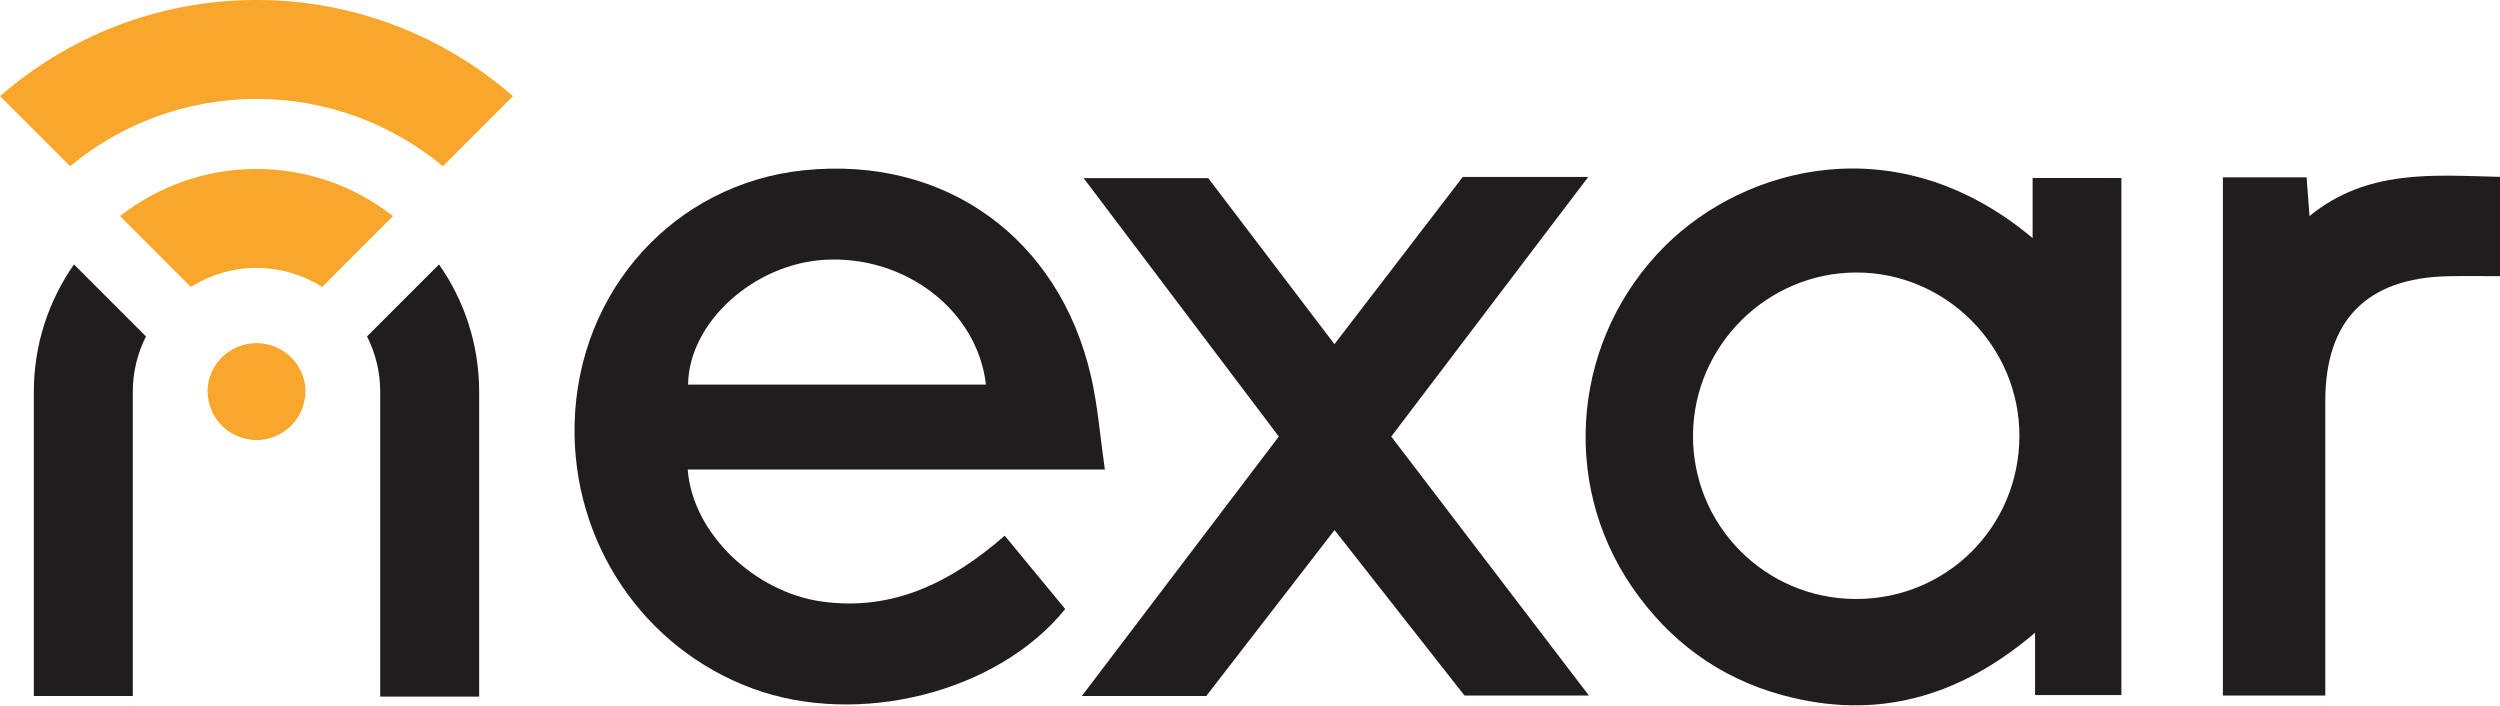
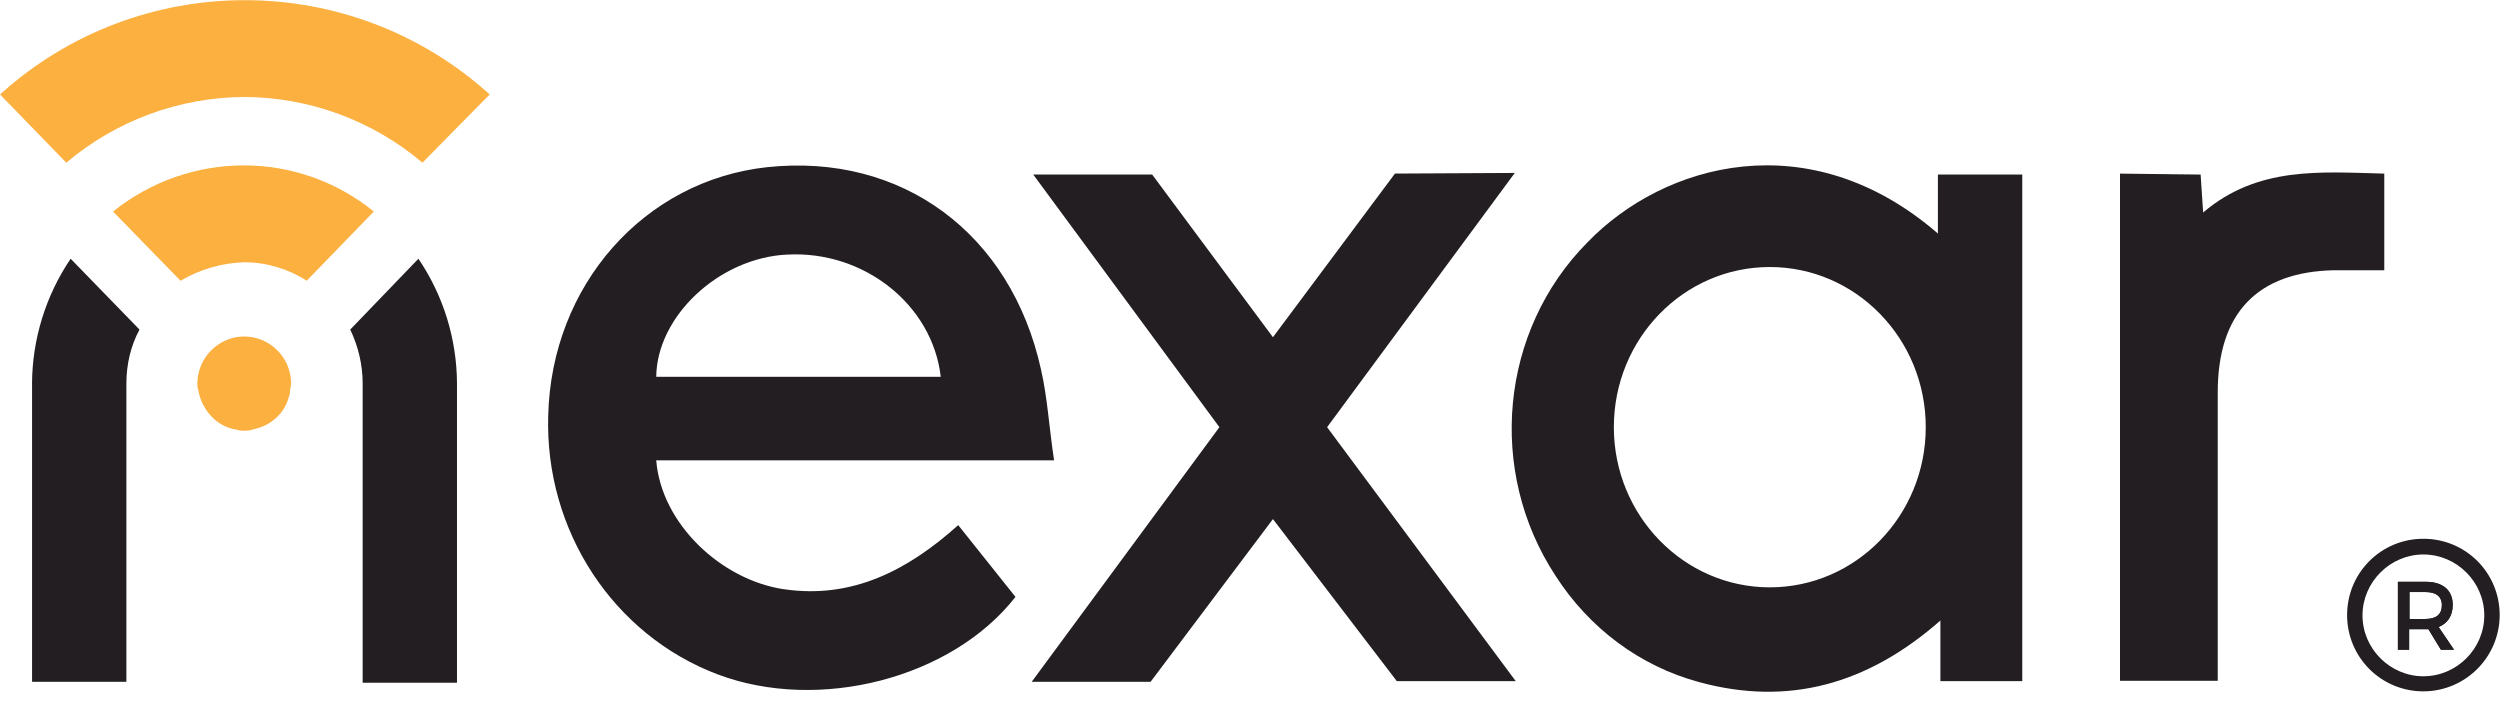
- <svg xmlns="http://www.w3.org/2000/svg" viewBox="0 0 399.813 112.8" height="112.8" width="399.813" xml:space="preserve" id="svg2" version="1.1">
-   <defs id="defs6" />
-   <g transform="matrix(1.333333,0,0,-1.333333,0,112.8)" id="g10">
-     <g transform="scale(0.1)" id="g12">
-       <path id="path14" style="fill:#211c1d;fill-opacity:1;fill-rule:nonzero;stroke:none" d="m 1754.49,633.742 c -50.92,-66.363 -101.71,-132.547 -153.89,-200.547 -52.89,69.567 -102.56,134.883 -151.42,199.153 -49.39,0 -97.35,0 -149.45,0 79.58,-105.332 156.42,-207.047 234.13,-309.922 -78.58,-103.535 -156,-205.524 -236.26,-311.27 54.04,0 101.49,0 149.2,0 50.96,65.91 101.46,131.235 153.89,199.047 54.31,-69.152 105.54,-134.375 155.84,-198.426 49.35,0 96.57,0 149.25,0 -80.68,105.711 -158.5,207.676 -237.06,310.618 78.44,103.375 155.79,205.304 236.26,311.347 -53.69,0 -100.21,0 -150.49,0" />
-       <path id="path16" style="fill:#211c1d;fill-opacity:1;fill-rule:nonzero;stroke:none" d="m 2666.25,633.313 c 0,-206.375 0,-413.29 0,-621.528 40.39,0 80.24,0 122.79,0 0,12.902 0,24.121 0,35.34 0,106 -0.02,211.996 0.01,317.996 0.03,96.766 49.75,147.426 147.02,149.563 20.45,0.449 40.92,0.066 62.56,0.066 0,41.699 0,79.488 0,119.098 -80.23,1.929 -159.2,9.679 -228.52,-47.012 -1.42,18.891 -2.4,32.043 -3.49,46.477 -33.81,0 -65.75,0 -100.37,0" />
-       <path id="path18" style="fill:#211c1d;fill-opacity:1;fill-rule:nonzero;stroke:none" d="m 2225.55,127.547 c 109.01,-0.442 196.22,86.141 196.6,195.191 0.38,107.938 -88.43,196.84 -196.19,196.41 -106.66,-0.425 -194.33,-87.707 -195.3,-194.449 -0.99,-108.492 86.22,-196.707 194.89,-197.152 z m 212.43,432.906 c 0,26.871 0,48.324 0,72.086 36.29,0 70.1,0 106.49,0 0,-205.441 0,-411.656 0,-620.215 -33.23,0 -66.83,0 -103.54,0 0,22.395 0,44.672 0,74.742 -92.19,-78.598 -191.68,-105.133 -302.85,-74.898 -76.01,20.668 -136.35,65.148 -180.84,130.223 -87.22,127.605 -69.73,299.589 40.04,408.793 95.24,94.746 278.17,145.574 440.7,9.269" />
-       <path id="path20" style="fill:#211c1d;fill-opacity:1;fill-rule:nonzero;stroke:none" d="m 989.883,534.43 c 96.367,5.179 182.517,-61.008 192.697,-149.719 -121.09,0 -239.182,0 -357.279,0 0.875,74.644 79.113,145.125 164.582,149.719 z m -4.082,-409.969 c -79.649,11.109 -154.953,80.715 -160.961,158.332 164.969,0 329.7,0 500.37,0 -5.76,39.957 -8.44,76.086 -16.42,111.004 C 1270.54,561.105 1133.22,659.289 964.211,641.773 808.969,625.688 692.934,497.32 689.199,337.535 685.883,195.699 771.496,68.473 902.805,20.117 c 126.935,-46.746 293.925,-4.828 374.855,95.414 -23.44,28.418 -47.16,57.172 -72.56,87.969 -63.38,-55.441 -133.68,-90.977 -219.299,-79.039" />
-       <path id="path22" style="fill:#f9a72c;fill-opacity:1;fill-rule:nonzero;stroke:none" d="m 307.66,727.324 c 84.895,0 162.832,-30.332 223.578,-80.707 l 84.082,84.082 C 532.855,802.438 425.285,846.02 307.66,846.02 190.035,846.02 82.465,802.438 0,730.703 l 84.082,-84.082 c 60.746,50.371 138.684,80.703 223.578,80.703" />
-       <path id="path24" style="fill:#f9a72c;fill-opacity:1;fill-rule:nonzero;stroke:none" d="m 307.66,524.672 c 28.953,0 55.91,-8.469 78.766,-22.863 l 85,85 c -45.281,35.304 -102.031,56.554 -163.766,56.554 -61.734,0 -118.484,-21.25 -163.765,-56.558 l 85,-84.996 c 22.859,14.394 49.812,22.863 78.765,22.863" />
-       <path id="path26" style="fill:#211c1d;fill-opacity:1;fill-rule:nonzero;stroke:none" d="m 440.242,442.531 c 10.02,-19.968 15.797,-42.414 15.797,-66.234 V 10.453 H 574.73 V 376.297 c 0,56.719 -17.902,109.258 -48.167,152.551 l -86.321,-86.317" />
-       <path id="path28" style="fill:#211c1d;fill-opacity:1;fill-rule:nonzero;stroke:none" d="M 40.594,376.297 V 11.156 H 159.285 V 376.297 c 0,23.816 5.781,46.262 15.797,66.23 L 88.762,528.848 C 58.496,485.551 40.594,433.016 40.594,376.297" />
-       <path id="path30" style="fill:#f9a72c;fill-opacity:1;fill-rule:nonzero;stroke:none" d="m 318.066,433.449 c -3.386,0.602 -6.839,1.043 -10.402,1.043 -3.566,0 -7.019,-0.441 -10.41,-1.043 -27.457,-4.883 -48.332,-28.543 -48.332,-57.148 0,-2.903 0.445,-5.684 0.859,-8.477 3.735,-25.129 23.516,-44.898 48.813,-48.812 2.976,-0.457 5.965,-0.903 9.07,-0.903 3.051,0 6.012,0.313 8.922,0.762 9.937,1.567 19.023,5.606 26.684,11.438 9.261,7.046 16.238,16.707 19.96,27.945 1.032,3.117 1.817,6.344 2.375,9.641 0.465,2.742 0.797,5.527 0.797,8.406 0,28.605 -20.875,52.269 -48.336,57.148" />
+ <svg xmlns="http://www.w3.org/2000/svg" width="63" height="18" viewBox="0 0 63 18">
+   <g fill="none" fill-rule="nonzero">
+     <path fill="#221E22" d="M35.153 4.374l-3.075 4.124-3.044-4.1h-2.997l4.692 6.367-4.73 6.416h2.996l3.083-4.1 3.122 4.084h2.997l-4.754-6.4 4.73-6.407zM53.424 4.374v12.783h2.463v-.724V9.89c0-1.994.989-3.04 2.934-3.08h1.263V4.375c-1.608-.04-3.185-.193-4.565.98l-.063-.956-2.032-.024z" />
+     <path fill="#221E22" d="M48.835 5.885V4.398h2.126v12.767h-2.063v-1.528c-1.836 1.616-3.844 2.163-6.08 1.552-1.49-.402-2.77-1.359-3.617-2.677-1.734-2.637-1.404-6.183.808-8.41 1.922-1.986 5.586-3.023 8.826-.217zm-4.236 8.916c2.173 0 3.93-1.809 3.93-4.036 0-2.227-1.757-4.036-3.93-4.036-2.174 0-3.93 1.81-3.93 4.036 0 2.227 1.764 4.036 3.93 4.036zM19.761 14.85c-1.592-.234-3.098-1.657-3.224-3.249h10.026c-.126-.828-.165-1.567-.33-2.291-.76-3.441-3.514-5.459-6.903-5.097-3.099.337-5.437 2.974-5.515 6.263-.086 2.886 1.632 5.523 4.275 6.52 2.542.957 5.892.104 7.5-1.954l-1.443-1.809c-1.271 1.142-2.675 1.866-4.386 1.616zm.079-8.434c1.922-.105 3.656 1.254 3.867 3.079h-7.17c.016-1.528 1.585-2.999 3.303-3.08z" />
+     <path fill="#FBB040" d="M6.158 2.444A7 7 0 0 1 10.646 4.1l1.694-1.72A9.2 9.2 0 0 0 0 2.38L1.671 4.1a7 7 0 0 1 4.487-1.656z" />
+     <path fill="#FBB040" d="M6.158 6.609c.557 0 1.114.168 1.57.466L9.421 5.33C7.5 3.78 4.793 3.78 2.848 5.33L4.55 7.075a3.35 3.35 0 0 1 1.608-.466z" />
+     <path fill="#221E22" d="M8.826 8.305c.204.426.313.892.313 1.359v7.541h2.377V9.664a5.643 5.643 0 0 0-.972-3.144L8.826 8.305zM.808 9.664v7.517h2.377V9.664c0-.467.102-.933.33-1.359L1.78 6.52a5.682 5.682 0 0 0-.973 3.144z" />
+     <path fill="#FBB040" d="M6.362 8.498a1.203 1.203 0 0 0-.416 0 1.194 1.194 0 0 0-.972 1.166c0 .064 0 .104.023.169.087.506.479.932.973.996.063.025.126.025.188.025.063 0 .126 0 .189-.025.188-.04.368-.104.533-.233a1.07 1.07 0 0 0 .392-.57.564.564 0 0 0 .04-.193c0-.065.023-.105.023-.17 0-.57-.408-1.06-.973-1.165z" />
+     <g fill="#221E22">
+       <path d="M61.07 17.422a1.917 1.917 0 0 1-1.923-1.922c0-1.067.856-1.923 1.923-1.923 1.066 0 1.922.856 1.922 1.923a1.927 1.927 0 0 1-1.922 1.922zm0-3.449c-.84 0-1.535.695-1.535 1.535s.695 1.534 1.535 1.534 1.534-.694 1.534-1.534c0-.84-.694-1.535-1.534-1.535z" />
+       <path d="M61.842 16.373h-.331l-.315-.517H60.71v.517h-.283v-1.712h.695c.436 0 .686.21.686.581 0 .275-.129.469-.355.558l.388.573zm-1.123-.775h.404c.266 0 .412-.113.412-.347 0-.227-.154-.332-.412-.332h-.404v.679z" />
+       <path d="M61.842 16.373h-.331l-.315-.517H60.71v.517h-.283v-1.712h.695c.436 0 .687.21.687.582 0 .274-.13.468-.356.557l.388.573zm-1.123-.775h.404c.267 0 .412-.113.412-.347 0-.226-.154-.331-.412-.331h-.404v.678z" />
    </g>
  </g>
</svg>
